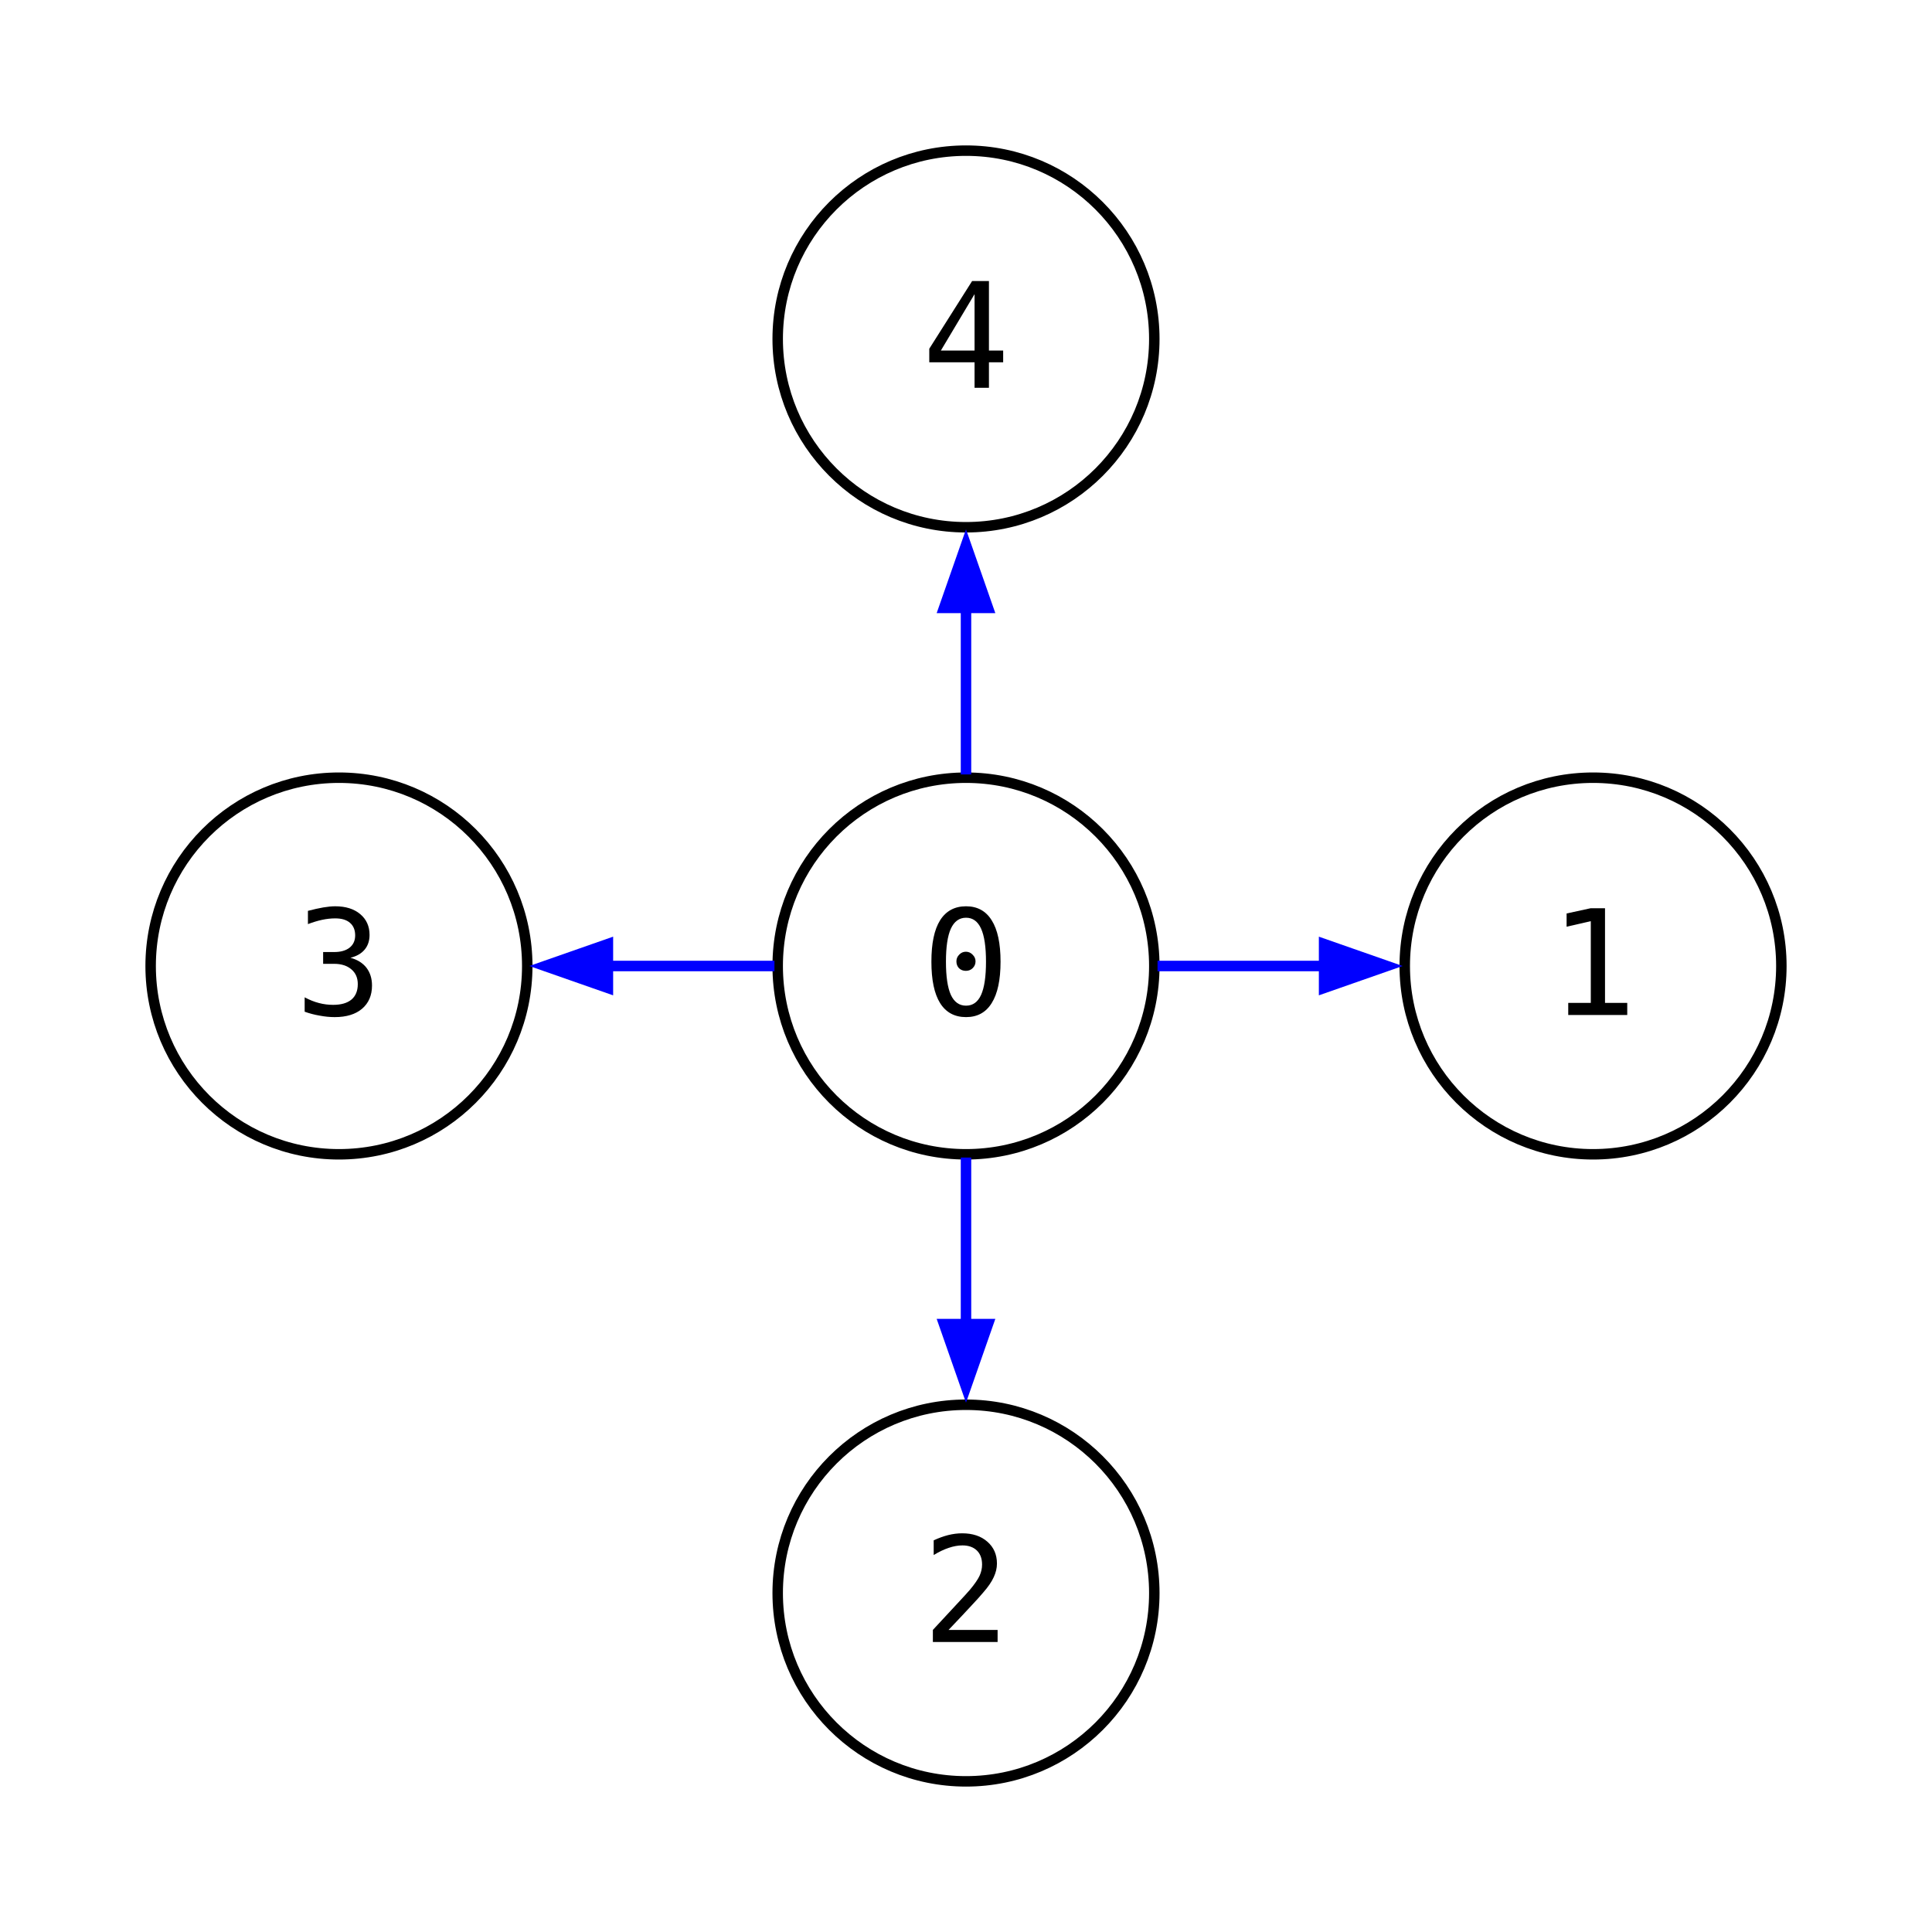
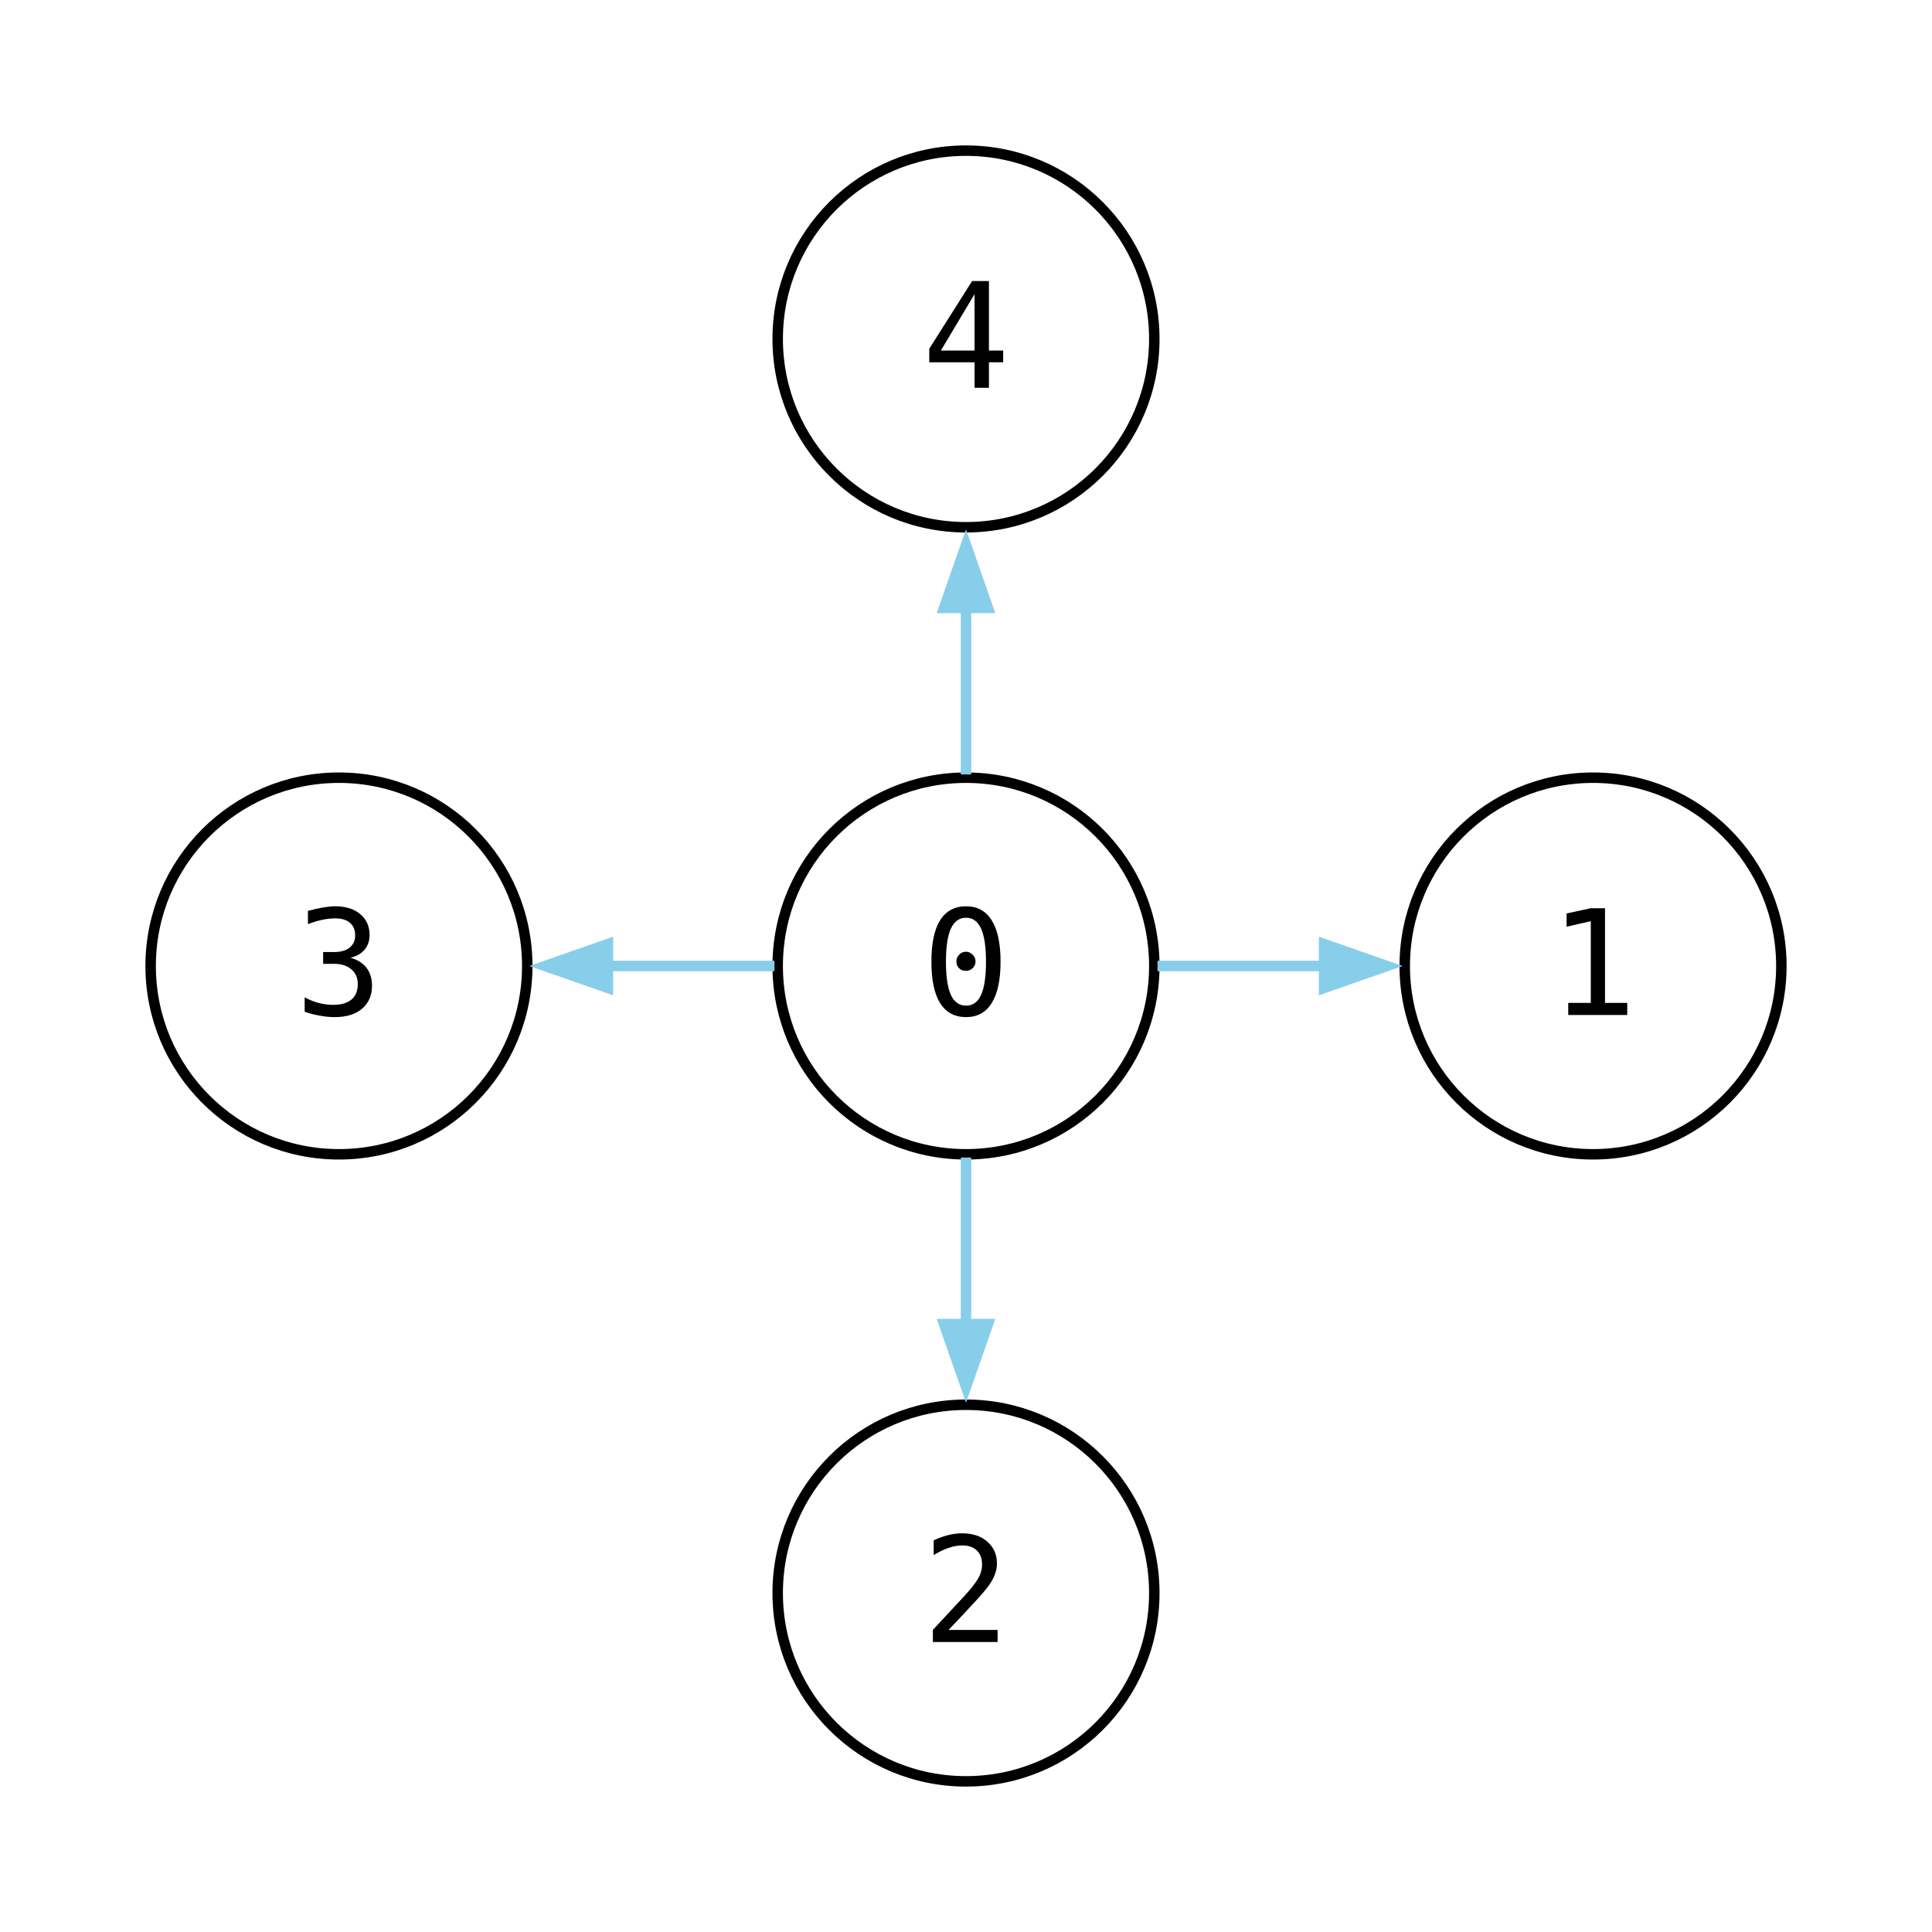
<svg xmlns="http://www.w3.org/2000/svg" width="185pt" height="185pt" viewBox="0.00 0.00 184.68 184.68">
  <g id="graph0" class="graph" transform="scale(1 1) rotate(0) translate(14.4 170.28)">
    <polygon fill="white" stroke="none" points="-14.4,14.4 -14.4,-170.28 170.28,-170.28 170.28,14.4 -14.4,14.4" />
    <g id="node1" class="node">
      <ellipse fill="none" stroke="black" cx="77.94" cy="-77.94" rx="18" ry="18" />
      <text text-anchor="middle" x="77.94" y="-73.26" font-family="monospace" font-size="14.00">0</text>
    </g>
    <g id="node2" class="node">
      <ellipse fill="none" stroke="black" cx="137.88" cy="-77.94" rx="18" ry="18" />
      <text text-anchor="middle" x="137.88" y="-73.26" font-family="monospace" font-size="14.00">1</text>
    </g>
    <g id="edge1" class="edge">
-       <path fill="none" stroke="blue" d="M96.25,-77.94C101.36,-77.94 107.01,-77.94 112.46,-77.94" />
-       <polygon fill="blue" stroke="blue" points="112.17,-80.04 118.17,-77.94 112.17,-75.84 112.17,-80.04" />
+       <path fill="none" stroke="skyblue" d="M96.25,-77.94C101.36,-77.94 107.01,-77.94 112.46,-77.94" />
+       <polygon fill="skyblue" stroke="skyblue" points="112.17,-80.04 118.17,-77.94 112.17,-75.84 112.17,-80.04" />
    </g>
    <g id="node3" class="node">
      <ellipse fill="none" stroke="black" cx="77.94" cy="-18" rx="18" ry="18" />
      <text text-anchor="middle" x="77.94" y="-13.32" font-family="monospace" font-size="14.00">2</text>
    </g>
    <g id="edge2" class="edge">
-       <path fill="none" stroke="blue" d="M77.94,-59.63C77.94,-54.52 77.94,-48.87 77.94,-43.42" />
-       <polygon fill="blue" stroke="blue" points="80.04,-43.71 77.94,-37.71 75.84,-43.71 80.04,-43.71" />
+       <path fill="none" stroke="skyblue" d="M77.94,-59.63C77.94,-54.52 77.94,-48.87 77.94,-43.42" />
+       <polygon fill="skyblue" stroke="skyblue" points="80.04,-43.71 77.94,-37.71 75.84,-43.71 80.04,-43.71" />
    </g>
    <g id="node4" class="node">
      <ellipse fill="none" stroke="black" cx="18" cy="-77.94" rx="18" ry="18" />
      <text text-anchor="middle" x="18" y="-73.26" font-family="monospace" font-size="14.00">3</text>
    </g>
    <g id="edge3" class="edge">
-       <path fill="none" stroke="blue" d="M59.63,-77.94C54.52,-77.94 48.87,-77.94 43.42,-77.94" />
-       <polygon fill="blue" stroke="blue" points="43.71,-75.84 37.71,-77.94 43.71,-80.04 43.71,-75.84" />
+       <path fill="none" stroke="skyblue" d="M59.63,-77.94C54.52,-77.94 48.87,-77.94 43.42,-77.94" />
+       <polygon fill="skyblue" stroke="skyblue" points="43.71,-75.84 37.71,-77.94 43.71,-80.04 43.71,-75.84" />
    </g>
    <g id="node5" class="node">
      <ellipse fill="none" stroke="black" cx="77.94" cy="-137.88" rx="18" ry="18" />
      <text text-anchor="middle" x="77.94" y="-133.21" font-family="monospace" font-size="14.00">4</text>
    </g>
    <g id="edge4" class="edge">
-       <path fill="none" stroke="blue" d="M77.94,-96.25C77.94,-101.36 77.94,-107.01 77.94,-112.45" />
-       <polygon fill="blue" stroke="blue" points="75.84,-112.17 77.94,-118.17 80.04,-112.17 75.84,-112.17" />
+       <path fill="none" stroke="skyblue" d="M77.94,-96.25C77.94,-101.36 77.94,-107.01 77.94,-112.45" />
+       <polygon fill="skyblue" stroke="skyblue" points="75.84,-112.17 77.94,-118.17 80.04,-112.17 75.84,-112.17" />
    </g>
  </g>
</svg>
